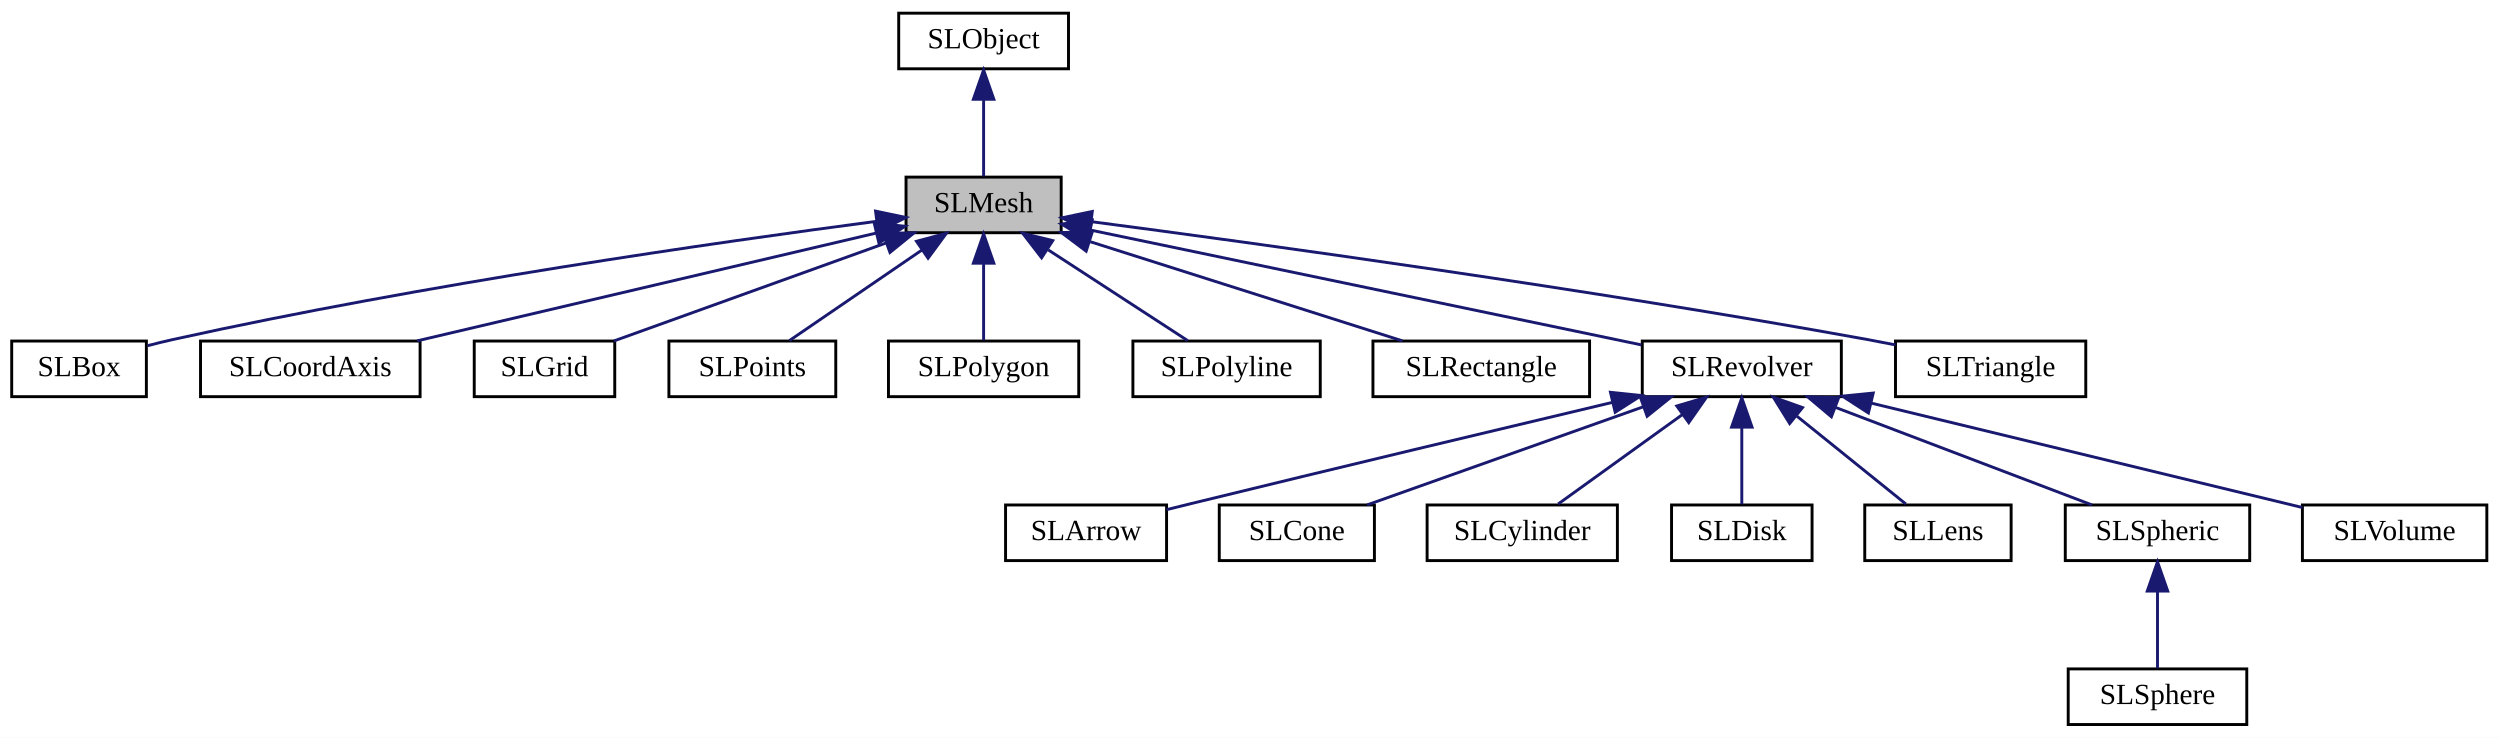
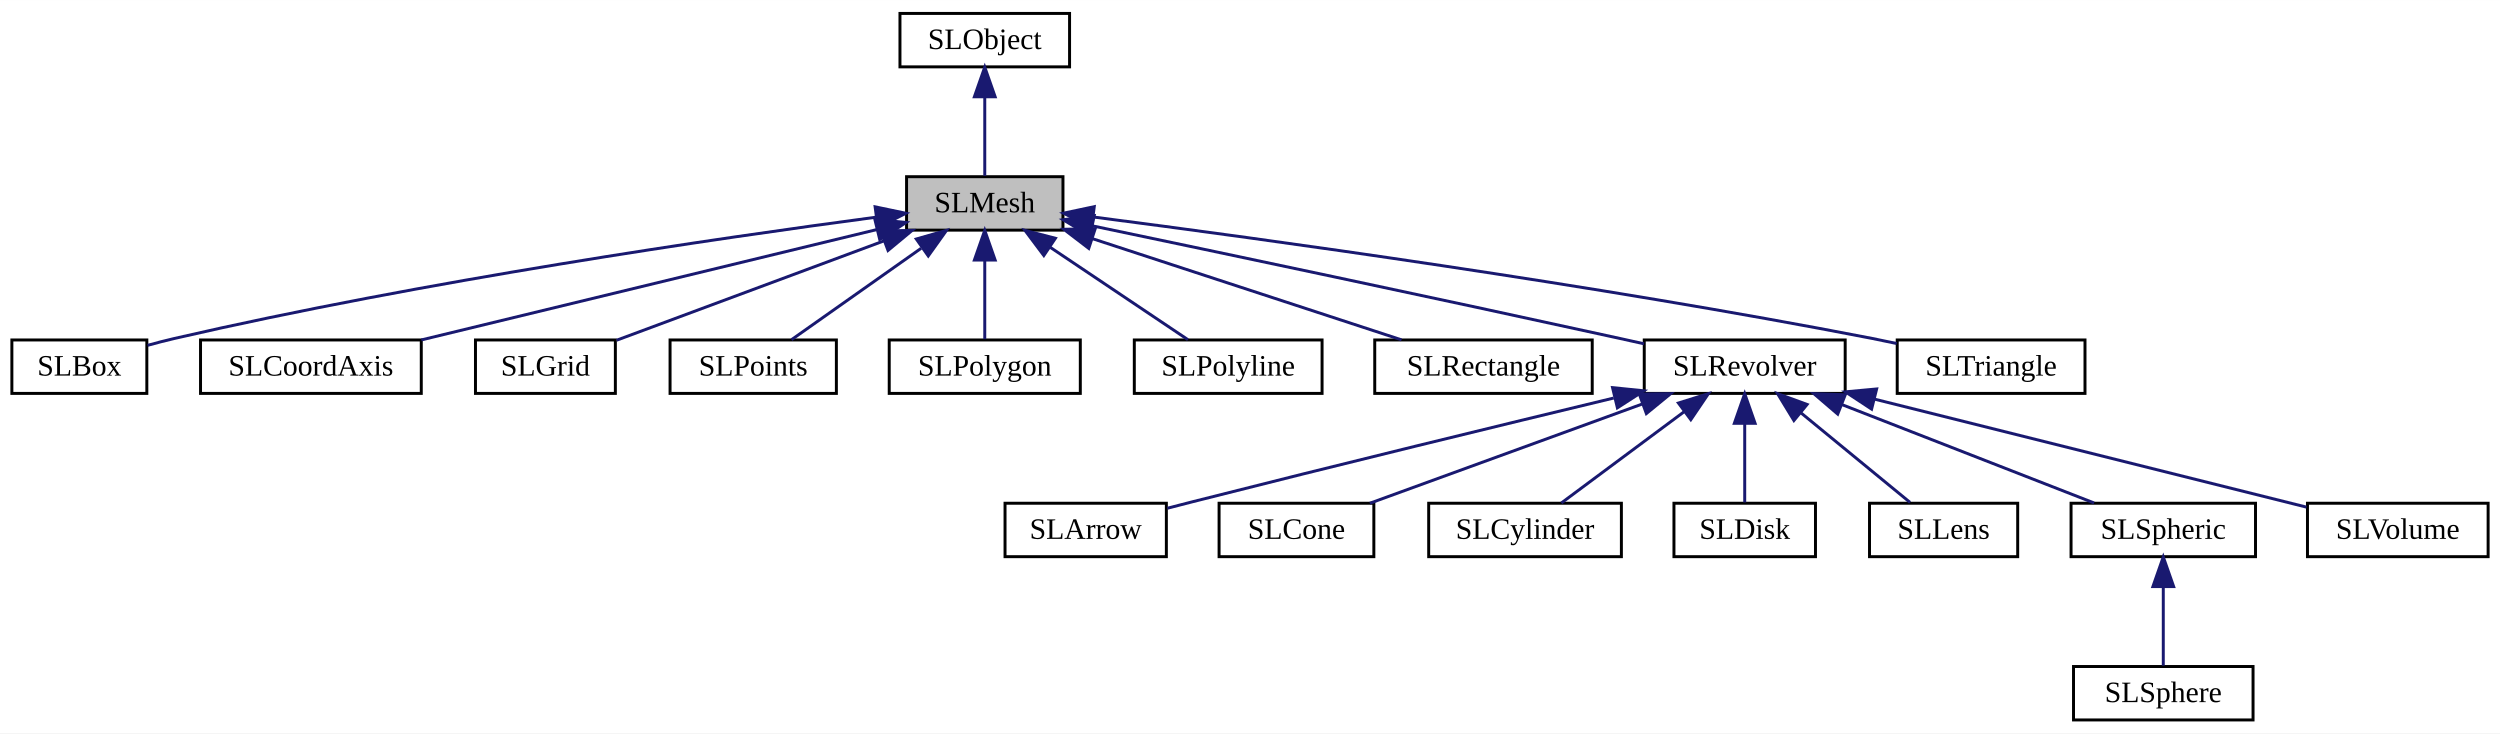
- <svg xmlns="http://www.w3.org/2000/svg" xmlns:xlink="http://www.w3.org/1999/xlink" width="854pt" height="252pt" viewBox="0.00 0.00 854.00 252.00">
-   <g id="graph0" class="graph" transform="scale(1 1) rotate(0) translate(4 248)">
-     <polygon fill="white" stroke="none" points="-4,4 -4,-248 850,-248 850,4 -4,4" />
+ <svg xmlns="http://www.w3.org/2000/svg" xmlns:xlink="http://www.w3.org/1999/xlink" width="842pt" height="247pt" viewBox="0.00 0.00 842.16 247.00">
+   <g id="graph0" class="graph" transform="scale(1 1) rotate(0) translate(4 243)">
+     <polygon fill="#ffffff" stroke="transparent" points="-4,4 -4,-243 838.158,-243 838.158,4 -4,4" />
    <g id="node1" class="node">
-       <polygon fill="#bfbfbf" stroke="black" points="305.5,-168.5 305.5,-187.5 358.5,-187.5 358.5,-168.5 305.5,-168.5" />
-       <text text-anchor="middle" x="332" y="-175.5" font-family="Arial.ttf" font-size="10.00">SLMesh</text>
+       <g id="a_node1">
+         <a xlink:title="An SLMesh object is a triangulated mesh that is drawn with one draw call.">
+           <polygon fill="#bfbfbf" stroke="#000000" points="301.389,-165.5 301.389,-183.5 354.074,-183.5 354.074,-165.5 301.389,-165.5" />
+           <text text-anchor="middle" x="327.731" y="-171.5" font-family="Arial.ttf" font-size="10.00" fill="#000000">SLMesh</text>
+         </a>
+       </g>
    </g>
    <g id="node3" class="node">
      <g id="a_node3">
-         <a xlink:href="class_s_l_box.html" target="_top" xlink:title="Axis aligned box mesh. ">
-           <polygon fill="white" stroke="black" points="0,-112.5 0,-131.5 46,-131.5 46,-112.5 0,-112.5" />
-           <text text-anchor="middle" x="23" y="-119.5" font-family="Arial.ttf" font-size="10.00">SLBox</text>
+         <a xlink:href="class_s_l_box.html" target="_top" xlink:title="Axis aligned box mesh.">
+           <polygon fill="#ffffff" stroke="#000000" points="0,-110.5 0,-128.5 45.463,-128.5 45.463,-110.5 0,-110.5" />
+           <text text-anchor="middle" x="22.731" y="-116.5" font-family="Arial.ttf" font-size="10.00" fill="#000000">SLBox</text>
        </a>
      </g>
    </g>
    <g id="edge2" class="edge">
-       <path fill="none" stroke="midnightblue" d="M295.48,-172.408C242.255,-165.413 140.406,-150.884 55,-132 52.182,-131.377 49.245,-130.654 46.342,-129.894" />
-       <polygon fill="midnightblue" stroke="midnightblue" points="295.09,-175.887 305.458,-173.706 295.993,-168.945 295.09,-175.887" />
+       <path fill="none" stroke="#191970" d="M290.966,-169.841C238.27,-162.832 138.391,-148.312 54.731,-129 51.795,-128.322 48.731,-127.528 45.713,-126.692" />
+       <polygon fill="#191970" stroke="#191970" points="290.793,-173.349 301.164,-171.182 291.706,-166.408 290.793,-173.349" />
    </g>
    <g id="node4" class="node">
      <g id="a_node4">
-         <a xlink:href="class_s_l_coord_axis.html" target="_top" xlink:title="Axis aligned coordinate axis mesh. ">
-           <polygon fill="white" stroke="black" points="64.5,-112.5 64.5,-131.5 139.5,-131.5 139.5,-112.5 64.5,-112.5" />
-           <text text-anchor="middle" x="102" y="-119.5" font-family="Arial.ttf" font-size="10.00">SLCoordAxis</text>
+         <a xlink:href="class_s_l_coord_axis.html" target="_top" xlink:title="Axis aligned coordinate axis mesh.">
+           <polygon fill="#ffffff" stroke="#000000" points="63.552,-110.5 63.552,-128.5 137.911,-128.5 137.911,-110.5 63.552,-110.5" />
+           <text text-anchor="middle" x="100.731" y="-116.5" font-family="Arial.ttf" font-size="10.00" fill="#000000">SLCoordAxis</text>
        </a>
      </g>
    </g>
    <g id="edge3" class="edge">
-       <path fill="none" stroke="midnightblue" d="M295.388,-168.404C252.376,-158.306 181.447,-141.653 138.488,-131.567" />
-       <polygon fill="midnightblue" stroke="midnightblue" points="294.631,-171.821 305.166,-170.7 296.231,-165.007 294.631,-171.821" />
+       <path fill="none" stroke="#191970" d="M291.419,-165.702C249.346,-155.508 180.383,-138.799 137.935,-128.514" />
+       <polygon fill="#191970" stroke="#191970" points="290.704,-169.13 301.247,-168.083 292.353,-162.327 290.704,-169.13" />
    </g>
    <g id="node5" class="node">
      <g id="a_node5">
-         <a xlink:href="class_s_l_grid.html" target="_top" xlink:title="SLGrid creates a rectangular grid with lines with a certain resolution. ">
-           <polygon fill="white" stroke="black" points="158,-112.5 158,-131.5 206,-131.5 206,-112.5 158,-112.5" />
-           <text text-anchor="middle" x="182" y="-119.5" font-family="Arial.ttf" font-size="10.00">SLGrid</text>
+         <a xlink:href="class_s_l_grid.html" target="_top" xlink:title="SLGrid creates a rectangular grid with lines with a certain resolution.">
+           <polygon fill="#ffffff" stroke="#000000" points="156.17,-110.5 156.17,-128.5 203.293,-128.5 203.293,-110.5 156.17,-110.5" />
+           <text text-anchor="middle" x="179.731" y="-116.5" font-family="Arial.ttf" font-size="10.00" fill="#000000">SLGrid</text>
        </a>
      </g>
    </g>
    <g id="edge4" class="edge">
-       <path fill="none" stroke="midnightblue" d="M298.775,-165.039C270.552,-154.879 230.738,-140.546 205.657,-131.516" />
-       <polygon fill="midnightblue" stroke="midnightblue" points="297.638,-168.349 308.232,-168.444 300.009,-161.763 297.638,-168.349" />
+       <path fill="none" stroke="#191970" d="M293.675,-161.844C266.157,-151.618 228.117,-137.481 203.716,-128.413" />
+       <polygon fill="#191970" stroke="#191970" points="292.699,-165.215 303.292,-165.418 295.138,-158.654 292.699,-165.215" />
    </g>
    <g id="node6" class="node">
      <g id="a_node6">
-         <a xlink:href="class_s_l_points.html" target="_top" xlink:title="SLPoints creates. ">
-           <polygon fill="white" stroke="black" points="224.5,-112.5 224.5,-131.5 281.5,-131.5 281.5,-112.5 224.5,-112.5" />
-           <text text-anchor="middle" x="253" y="-119.5" font-family="Arial.ttf" font-size="10.00">SLPoints</text>
+         <a xlink:href="class_s_l_points.html" target="_top" xlink:title="SLPoints creates.">
+           <polygon fill="#ffffff" stroke="#000000" points="221.719,-110.5 221.719,-128.5 277.744,-128.5 277.744,-110.5 221.719,-110.5" />
+           <text text-anchor="middle" x="249.731" y="-116.5" font-family="Arial.ttf" font-size="10.00" fill="#000000">SLPoints</text>
        </a>
      </g>
    </g>
    <g id="edge5" class="edge">
-       <path fill="none" stroke="midnightblue" d="M310.966,-162.622C296.534,-152.757 277.859,-139.992 265.661,-131.655" />
-       <polygon fill="midnightblue" stroke="midnightblue" points="309.077,-165.57 319.307,-168.324 313.027,-159.791 309.077,-165.57" />
+       <path fill="none" stroke="#191970" d="M306.306,-159.392C292.308,-149.522 274.492,-136.96 262.631,-128.596" />
+       <polygon fill="#191970" stroke="#191970" points="304.662,-162.516 314.851,-165.418 308.696,-156.795 304.662,-162.516" />
    </g>
    <g id="node7" class="node">
      <g id="a_node7">
-         <a xlink:href="class_s_l_polygon.html" target="_top" xlink:title="SLPolygon creates a convex polyon mesh. ">
-           <polygon fill="white" stroke="black" points="299.5,-112.5 299.5,-131.5 364.5,-131.5 364.5,-112.5 299.5,-112.5" />
-           <text text-anchor="middle" x="332" y="-119.5" font-family="Arial.ttf" font-size="10.00">SLPolygon</text>
+         <a xlink:href="class_s_l_polygon.html" target="_top" xlink:title="SLPolygon creates a convex polyon mesh.">
+           <polygon fill="#ffffff" stroke="#000000" points="295.547,-110.5 295.547,-128.5 359.916,-128.5 359.916,-110.5 295.547,-110.5" />
+           <text text-anchor="middle" x="327.731" y="-116.5" font-family="Arial.ttf" font-size="10.00" fill="#000000">SLPolygon</text>
        </a>
      </g>
    </g>
    <g id="edge6" class="edge">
-       <path fill="none" stroke="midnightblue" d="M332,-157.805C332,-148.91 332,-138.78 332,-131.751" />
-       <polygon fill="midnightblue" stroke="midnightblue" points="328.5,-158.083 332,-168.083 335.5,-158.083 328.5,-158.083" />
+       <path fill="none" stroke="#191970" d="M327.731,-155.383C327.731,-146.374 327.731,-136.037 327.731,-128.78" />
+       <polygon fill="#191970" stroke="#191970" points="324.231,-155.418 327.731,-165.418 331.231,-155.418 324.231,-155.418" />
    </g>
    <g id="node8" class="node">
      <g id="a_node8">
-         <a xlink:href="class_s_l_polyline.html" target="_top" xlink:title="SLPolyline creates a polyline object. ">
-           <polygon fill="white" stroke="black" points="383,-112.5 383,-131.5 447,-131.5 447,-112.5 383,-112.5" />
-           <text text-anchor="middle" x="415" y="-119.5" font-family="Arial.ttf" font-size="10.00">SLPolyline</text>
+         <a xlink:href="class_s_l_polyline.html" target="_top" xlink:title="SLPolyline creates a polyline object.">
+           <polygon fill="#ffffff" stroke="#000000" points="378.106,-110.5 378.106,-128.5 441.357,-128.5 441.357,-110.5 378.106,-110.5" />
+           <text text-anchor="middle" x="409.731" y="-116.5" font-family="Arial.ttf" font-size="10.00" fill="#000000">SLPolyline</text>
        </a>
      </g>
    </g>
    <g id="edge7" class="edge">
-       <path fill="none" stroke="midnightblue" d="M354.099,-162.622C369.262,-152.757 388.883,-139.992 401.698,-131.655" />
-       <polygon fill="midnightblue" stroke="midnightblue" points="351.809,-159.937 345.335,-168.324 355.626,-165.804 351.809,-159.937" />
+       <path fill="none" stroke="#191970" d="M349.837,-159.673C364.614,-149.762 383.582,-137.039 396.171,-128.596" />
+       <polygon fill="#191970" stroke="#191970" points="347.627,-156.941 341.272,-165.418 351.527,-162.754 347.627,-156.941" />
    </g>
    <g id="node9" class="node">
      <g id="a_node9">
-         <a xlink:href="class_s_l_rectangle.html" target="_top" xlink:title="SLRectangle creates a rectangular mesh with a certain resolution. ">
-           <polygon fill="white" stroke="black" points="465,-112.5 465,-131.5 539,-131.5 539,-112.5 465,-112.5" />
-           <text text-anchor="middle" x="502" y="-119.5" font-family="Arial.ttf" font-size="10.00">SLRectangle</text>
+         <a xlink:href="class_s_l_rectangle.html" target="_top" xlink:title="SLRectangle creates a rectangular mesh with a certain resolution.">
+           <polygon fill="#ffffff" stroke="#000000" points="459.101,-110.5 459.101,-128.5 532.362,-128.5 532.362,-110.5 459.101,-110.5" />
+           <text text-anchor="middle" x="495.731" y="-116.5" font-family="Arial.ttf" font-size="10.00" fill="#000000">SLRectangle</text>
        </a>
      </g>
    </g>
    <g id="edge8" class="edge">
-       <path fill="none" stroke="midnightblue" d="M368.429,-165.429C400.433,-155.263 446.265,-140.704 475.063,-131.556" />
-       <polygon fill="midnightblue" stroke="midnightblue" points="367.034,-162.199 358.562,-168.562 369.153,-168.871 367.034,-162.199" />
+       <path fill="none" stroke="#191970" d="M363.997,-162.627C395.246,-152.397 439.688,-137.847 468.119,-128.54" />
+       <polygon fill="#191970" stroke="#191970" points="362.766,-159.347 354.351,-165.785 364.944,-166 362.766,-159.347" />
    </g>
    <g id="node10" class="node">
      <g id="a_node10">
-         <a xlink:href="class_s_l_revolver.html" target="_top" xlink:title="SLRevolver is an SLMesh object built out of revolving points. ">
-           <polygon fill="white" stroke="black" points="557,-112.5 557,-131.5 625,-131.5 625,-112.5 557,-112.5" />
-           <text text-anchor="middle" x="591" y="-119.5" font-family="Arial.ttf" font-size="10.00">SLRevolver</text>
+         <a xlink:href="class_s_l_revolver.html" target="_top" xlink:title="SLRevolver is an SLMesh object built out of revolving points.">
+           <polygon fill="#ffffff" stroke="#000000" points="549.887,-110.5 549.887,-128.5 617.576,-128.5 617.576,-110.5 549.887,-110.5" />
+           <text text-anchor="middle" x="583.731" y="-116.5" font-family="Arial.ttf" font-size="10.00" fill="#000000">SLRevolver</text>
        </a>
      </g>
    </g>
    <g id="edge9" class="edge">
-       <path fill="none" stroke="midnightblue" d="M368.587,-169.388C411.549,-160.448 484.955,-145.165 548,-132 550.837,-131.408 553.779,-130.793 556.733,-130.175" />
-       <polygon fill="midnightblue" stroke="midnightblue" points="367.681,-166.002 358.604,-171.466 369.107,-172.855 367.681,-166.002" />
+       <path fill="none" stroke="#191970" d="M364.009,-166.936C406.599,-158.022 479.351,-142.686 541.731,-129 544.36,-128.423 547.08,-127.821 549.814,-127.211" />
+       <polygon fill="#191970" stroke="#191970" points="363.183,-163.533 354.111,-169.006 364.616,-170.385 363.183,-163.533" />
    </g>
    <g id="node19" class="node">
      <g id="a_node19">
-         <a xlink:href="class_s_l_triangle.html" target="_top" xlink:title="A triangle class as the most simplest mesh. ">
-           <polygon fill="white" stroke="black" points="643.5,-112.5 643.5,-131.5 708.5,-131.5 708.5,-112.5 643.5,-112.5" />
-           <text text-anchor="middle" x="676" y="-119.5" font-family="Arial.ttf" font-size="10.00">SLTriangle</text>
+         <a xlink:href="class_s_l_triangle.html" target="_top" xlink:title="A triangle class as the most simplest mesh.">
+           <polygon fill="#ffffff" stroke="#000000" points="635.104,-110.5 635.104,-128.5 698.359,-128.5 698.359,-110.5 635.104,-110.5" />
+           <text text-anchor="middle" x="666.731" y="-116.5" font-family="Arial.ttf" font-size="10.00" fill="#000000">SLTriangle</text>
        </a>
      </g>
    </g>
    <g id="edge18" class="edge">
-       <path fill="none" stroke="midnightblue" d="M368.725,-172.29C425.697,-164.81 538.743,-149.285 634,-132 637.082,-131.441 640.283,-130.823 643.481,-130.18" />
-       <polygon fill="midnightblue" stroke="midnightblue" points="368.219,-168.826 358.756,-173.591 369.125,-175.767 368.219,-168.826" />
+       <path fill="none" stroke="#191970" d="M364.487,-169.896C421.065,-162.588 532.795,-147.27 626.731,-129 629.394,-128.482 632.147,-127.909 634.906,-127.308" />
+       <polygon fill="#191970" stroke="#191970" points="363.729,-166.465 354.255,-171.208 364.619,-173.408 363.729,-166.465" />
    </g>
    <g id="node2" class="node">
      <g id="a_node2">
-         <a xlink:href="class_s_l_object.html" target="_top" xlink:title="Base class for all other classes. ">
-           <polygon fill="white" stroke="black" points="303,-224.5 303,-243.5 361,-243.5 361,-224.5 303,-224.5" />
-           <text text-anchor="middle" x="332" y="-231.5" font-family="Arial.ttf" font-size="10.00">SLObject</text>
+         <a xlink:href="class_s_l_object.html" target="_top" xlink:title="Base class for all other classes.">
+           <polygon fill="#ffffff" stroke="#000000" points="299.165,-220.5 299.165,-238.5 356.298,-238.5 356.298,-220.5 299.165,-220.5" />
+           <text text-anchor="middle" x="327.731" y="-226.5" font-family="Arial.ttf" font-size="10.00" fill="#000000">SLObject</text>
        </a>
      </g>
    </g>
    <g id="edge1" class="edge">
-       <path fill="none" stroke="midnightblue" d="M332,-213.805C332,-204.91 332,-194.78 332,-187.751" />
-       <polygon fill="midnightblue" stroke="midnightblue" points="328.5,-214.083 332,-224.083 335.5,-214.083 328.5,-214.083" />
+       <path fill="none" stroke="#191970" d="M327.731,-210.383C327.731,-201.374 327.731,-191.037 327.731,-183.78" />
+       <polygon fill="#191970" stroke="#191970" points="324.231,-210.418 327.731,-220.418 331.231,-210.418 324.231,-210.418" />
    </g>
    <g id="node11" class="node">
      <g id="a_node11">
-         <a xlink:href="class_s_l_arrow.html" target="_top" xlink:title="SLArrow is creates an arrow mesh based on its SLRevolver methods. ">
-           <polygon fill="white" stroke="black" points="339.5,-56.5 339.5,-75.5 394.5,-75.5 394.5,-56.5 339.5,-56.5" />
-           <text text-anchor="middle" x="367" y="-63.5" font-family="Arial.ttf" font-size="10.00">SLArrow</text>
+         <a xlink:href="class_s_l_arrow.html" target="_top" xlink:title="SLArrow is creates an arrow mesh based on its SLRevolver methods.">
+           <polygon fill="#ffffff" stroke="#000000" points="334.559,-55.5 334.559,-73.5 388.904,-73.5 388.904,-55.5 334.559,-55.5" />
+           <text text-anchor="middle" x="361.731" y="-61.5" font-family="Arial.ttf" font-size="10.00" fill="#000000">SLArrow</text>
        </a>
      </g>
    </g>
    <g id="edge10" class="edge">
-       <path fill="none" stroke="midnightblue" d="M546.911,-110.579C508.792,-101.537 452.227,-88.044 403,-76 400.247,-75.326 397.376,-74.618 394.51,-73.908" />
-       <polygon fill="midnightblue" stroke="midnightblue" points="546.132,-113.991 556.669,-112.892 547.746,-107.18 546.132,-113.991" />
+       <path fill="none" stroke="#191970" d="M539.603,-108.943C501.88,-99.862 446.177,-86.317 397.731,-74 394.975,-73.299 392.103,-72.559 389.236,-71.813" />
+       <polygon fill="#191970" stroke="#191970" points="539.204,-112.447 549.745,-111.381 540.84,-105.641 539.204,-112.447" />
    </g>
    <g id="node12" class="node">
      <g id="a_node12">
-         <a xlink:href="class_s_l_cone.html" target="_top" xlink:title="SLCone creates a cone mesh based on SLRevolver. ">
-           <polygon fill="white" stroke="black" points="412.5,-56.5 412.5,-75.5 465.5,-75.5 465.5,-56.5 412.5,-56.5" />
-           <text text-anchor="middle" x="439" y="-63.5" font-family="Arial.ttf" font-size="10.00">SLCone</text>
+         <a xlink:href="class_s_l_cone.html" target="_top" xlink:title="SLCone creates a cone mesh based on SLRevolver.">
+           <polygon fill="#ffffff" stroke="#000000" points="406.663,-55.5 406.663,-73.5 458.8,-73.5 458.8,-55.5 406.663,-55.5" />
+           <text text-anchor="middle" x="432.731" y="-61.5" font-family="Arial.ttf" font-size="10.00" fill="#000000">SLCone</text>
        </a>
      </g>
    </g>
    <g id="edge11" class="edge">
-       <path fill="none" stroke="midnightblue" d="M557.332,-109.039C528.732,-98.879 488.388,-84.546 462.972,-75.516" />
-       <polygon fill="midnightblue" stroke="midnightblue" points="556.32,-112.394 566.915,-112.444 558.664,-105.798 556.32,-112.394" />
+       <path fill="none" stroke="#191970" d="M549.383,-106.989C521.371,-96.786 482.475,-82.619 457.452,-73.504" />
+       <polygon fill="#191970" stroke="#191970" points="548.203,-110.284 558.797,-110.418 550.599,-103.707 548.203,-110.284" />
    </g>
    <g id="node13" class="node">
      <g id="a_node13">
-         <a xlink:href="class_s_l_cylinder.html" target="_top" xlink:title="SLCylinder is creates sphere mesh based on its SLRevolver methods. ">
-           <polygon fill="white" stroke="black" points="483.5,-56.5 483.5,-75.5 548.5,-75.5 548.5,-56.5 483.5,-56.5" />
-           <text text-anchor="middle" x="516" y="-63.5" font-family="Arial.ttf" font-size="10.00">SLCylinder</text>
+         <a xlink:href="class_s_l_cylinder.html" target="_top" xlink:title="SLCylinder is creates sphere mesh based on its SLRevolver methods.">
+           <polygon fill="#ffffff" stroke="#000000" points="477.276,-55.5 477.276,-73.5 542.187,-73.5 542.187,-55.5 477.276,-55.5" />
+           <text text-anchor="middle" x="509.731" y="-61.5" font-family="Arial.ttf" font-size="10.00" fill="#000000">SLCylinder</text>
        </a>
      </g>
    </g>
    <g id="edge12" class="edge">
-       <path fill="none" stroke="midnightblue" d="M570.695,-106.38C557.139,-96.62 539.758,-84.106 528.269,-75.834" />
-       <polygon fill="midnightblue" stroke="midnightblue" points="568.79,-109.321 578.95,-112.324 572.88,-103.641 568.79,-109.321" />
+       <path fill="none" stroke="#191970" d="M563.404,-104.392C550.125,-94.522 533.223,-81.96 521.969,-73.596" />
+       <polygon fill="#191970" stroke="#191970" points="561.398,-107.262 571.512,-110.418 565.574,-101.644 561.398,-107.262" />
    </g>
    <g id="node14" class="node">
      <g id="a_node14">
-         <a xlink:href="class_s_l_disk.html" target="_top" xlink:title="SLDisk creates a disk mesh based on SLRevolver. ">
-           <polygon fill="white" stroke="black" points="567,-56.5 567,-75.5 615,-75.5 615,-56.5 567,-56.5" />
-           <text text-anchor="middle" x="591" y="-63.5" font-family="Arial.ttf" font-size="10.00">SLDisk</text>
+         <a xlink:href="class_s_l_disk.html" target="_top" xlink:title="SLDisk creates a disk mesh based on SLRevolver.">
+           <polygon fill="#ffffff" stroke="#000000" points="559.894,-55.5 559.894,-73.5 607.569,-73.5 607.569,-55.5 559.894,-55.5" />
+           <text text-anchor="middle" x="583.731" y="-61.5" font-family="Arial.ttf" font-size="10.00" fill="#000000">SLDisk</text>
        </a>
      </g>
    </g>
    <g id="edge13" class="edge">
-       <path fill="none" stroke="midnightblue" d="M591,-101.805C591,-92.91 591,-82.78 591,-75.751" />
-       <polygon fill="midnightblue" stroke="midnightblue" points="587.5,-102.083 591,-112.083 594.5,-102.083 587.5,-102.083" />
+       <path fill="none" stroke="#191970" d="M583.731,-100.383C583.731,-91.374 583.731,-81.037 583.731,-73.779" />
+       <polygon fill="#191970" stroke="#191970" points="580.231,-100.418 583.731,-110.418 587.231,-100.418 580.231,-100.418" />
    </g>
    <g id="node15" class="node">
      <g id="a_node15">
-         <a xlink:href="class_s_l_lens.html" target="_top" xlink:title="SLLens creates a lens mesh based on SLRevolver. ">
-           <polygon fill="white" stroke="black" points="633,-56.5 633,-75.5 683,-75.5 683,-56.5 633,-56.5" />
-           <text text-anchor="middle" x="658" y="-63.5" font-family="Arial.ttf" font-size="10.00">SLLens</text>
+         <a xlink:href="class_s_l_lens.html" target="_top" xlink:title="SLLens creates a lens mesh based on SLRevolver.">
+           <polygon fill="#ffffff" stroke="#000000" points="625.773,-55.5 625.773,-73.5 675.689,-73.5 675.689,-55.5 625.773,-55.5" />
+           <text text-anchor="middle" x="650.731" y="-61.5" font-family="Arial.ttf" font-size="10.00" fill="#000000">SLLens</text>
        </a>
      </g>
    </g>
    <g id="edge14" class="edge">
-       <path fill="none" stroke="midnightblue" d="M609.835,-105.82C621.838,-96.145 636.972,-83.948 647.039,-75.834" />
-       <polygon fill="midnightblue" stroke="midnightblue" points="607.354,-103.324 601.765,-112.324 611.747,-108.774 607.354,-103.324" />
+       <path fill="none" stroke="#191970" d="M602.774,-103.868C614.608,-94.153 629.42,-81.994 639.427,-73.779" />
+       <polygon fill="#191970" stroke="#191970" points="600.304,-101.368 594.795,-110.418 604.745,-106.778 600.304,-101.368" />
    </g>
    <g id="node16" class="node">
      <g id="a_node16">
-         <a xlink:href="class_s_l_spheric.html" target="_top" xlink:title="SLSphere creates a sphere mesh based on SLRevolver. ">
-           <polygon fill="white" stroke="black" points="701.5,-56.5 701.5,-75.5 764.5,-75.5 764.5,-56.5 701.5,-56.5" />
-           <text text-anchor="middle" x="733" y="-63.5" font-family="Arial.ttf" font-size="10.00">SLSpheric</text>
+         <a xlink:href="class_s_l_spheric.html" target="_top" xlink:title="SLSphere creates a sphere mesh based on SLRevolver.">
+           <polygon fill="#ffffff" stroke="#000000" points="693.663,-55.5 693.663,-73.5 755.8,-73.5 755.8,-55.5 693.663,-55.5" />
+           <text text-anchor="middle" x="724.731" y="-61.5" font-family="Arial.ttf" font-size="10.00" fill="#000000">SLSpheric</text>
        </a>
      </g>
    </g>
    <g id="edge15" class="edge">
-       <path fill="none" stroke="midnightblue" d="M623.155,-108.772C649.828,-98.629 687.069,-84.467 710.605,-75.516" />
-       <polygon fill="midnightblue" stroke="midnightblue" points="621.603,-105.618 613.5,-112.444 624.091,-112.16 621.603,-105.618" />
+       <path fill="none" stroke="#191970" d="M616.463,-106.732C642.481,-96.584 678.236,-82.637 701.414,-73.596" />
+       <polygon fill="#191970" stroke="#191970" points="615.059,-103.523 607.015,-110.418 617.603,-110.044 615.059,-103.523" />
    </g>
    <g id="node18" class="node">
      <g id="a_node18">
-         <a xlink:href="class_s_l_volume.html" target="_top" xlink:title="SLSphere creates a sphere mesh based on SLRevolver. ">
-           <polygon fill="white" stroke="black" points="782.5,-56.5 782.5,-75.5 845.5,-75.5 845.5,-56.5 782.5,-56.5" />
-           <text text-anchor="middle" x="814" y="-63.5" font-family="Arial.ttf" font-size="10.00">SLVolume</text>
+         <a xlink:href="class_s_l_volume.html" target="_top" xlink:title="SLSphere creates a sphere mesh based on SLRevolver">
+           <polygon fill="#ffffff" stroke="#000000" points="773.305,-55.5 773.305,-73.5 834.158,-73.5 834.158,-55.5 773.305,-55.5" />
+           <text text-anchor="middle" x="803.731" y="-61.5" font-family="Arial.ttf" font-size="10.00" fill="#000000">SLVolume</text>
        </a>
      </g>
    </g>
    <g id="edge17" class="edge">
-       <path fill="none" stroke="midnightblue" d="M635.097,-110.322C678.589,-99.79 743.983,-83.955 782.492,-74.63" />
-       <polygon fill="midnightblue" stroke="midnightblue" points="634.25,-106.926 625.355,-112.681 635.898,-113.729 634.25,-106.926" />
+       <path fill="none" stroke="#191970" d="M627.536,-108.549C670.575,-97.789 735.141,-81.648 772.997,-72.184" />
+       <polygon fill="#191970" stroke="#191970" points="626.477,-105.206 617.624,-111.027 628.175,-111.997 626.477,-105.206" />
    </g>
    <g id="node17" class="node">
      <g id="a_node17">
-         <a xlink:href="class_s_l_sphere.html" target="_top" xlink:title="SLSphere creates a sphere mesh based on SLSpheric w. 180 deg polar angle. ">
-           <polygon fill="white" stroke="black" points="702.5,-0.5 702.5,-19.5 763.5,-19.5 763.5,-0.5 702.5,-0.5" />
-           <text text-anchor="middle" x="733" y="-7.5" font-family="Arial.ttf" font-size="10.00">SLSphere</text>
+         <a xlink:href="class_s_l_sphere.html" target="_top" xlink:title="SLSphere creates a sphere mesh based on SLSpheric w. 180 deg polar angle.">
+           <polygon fill="#ffffff" stroke="#000000" points="694.493,-.5 694.493,-18.5 754.97,-18.5 754.97,-.5 694.493,-.5" />
+           <text text-anchor="middle" x="724.731" y="-6.5" font-family="Arial.ttf" font-size="10.00" fill="#000000">SLSphere</text>
        </a>
      </g>
    </g>
    <g id="edge16" class="edge">
-       <path fill="none" stroke="midnightblue" d="M733,-45.804C733,-36.91 733,-26.78 733,-19.751" />
-       <polygon fill="midnightblue" stroke="midnightblue" points="729.5,-46.083 733,-56.083 736.5,-46.083 729.5,-46.083" />
+       <path fill="none" stroke="#191970" d="M724.731,-45.383C724.731,-36.374 724.731,-26.037 724.731,-18.779" />
+       <polygon fill="#191970" stroke="#191970" points="721.231,-45.418 724.731,-55.418 728.231,-45.418 721.231,-45.418" />
    </g>
  </g>
</svg>
